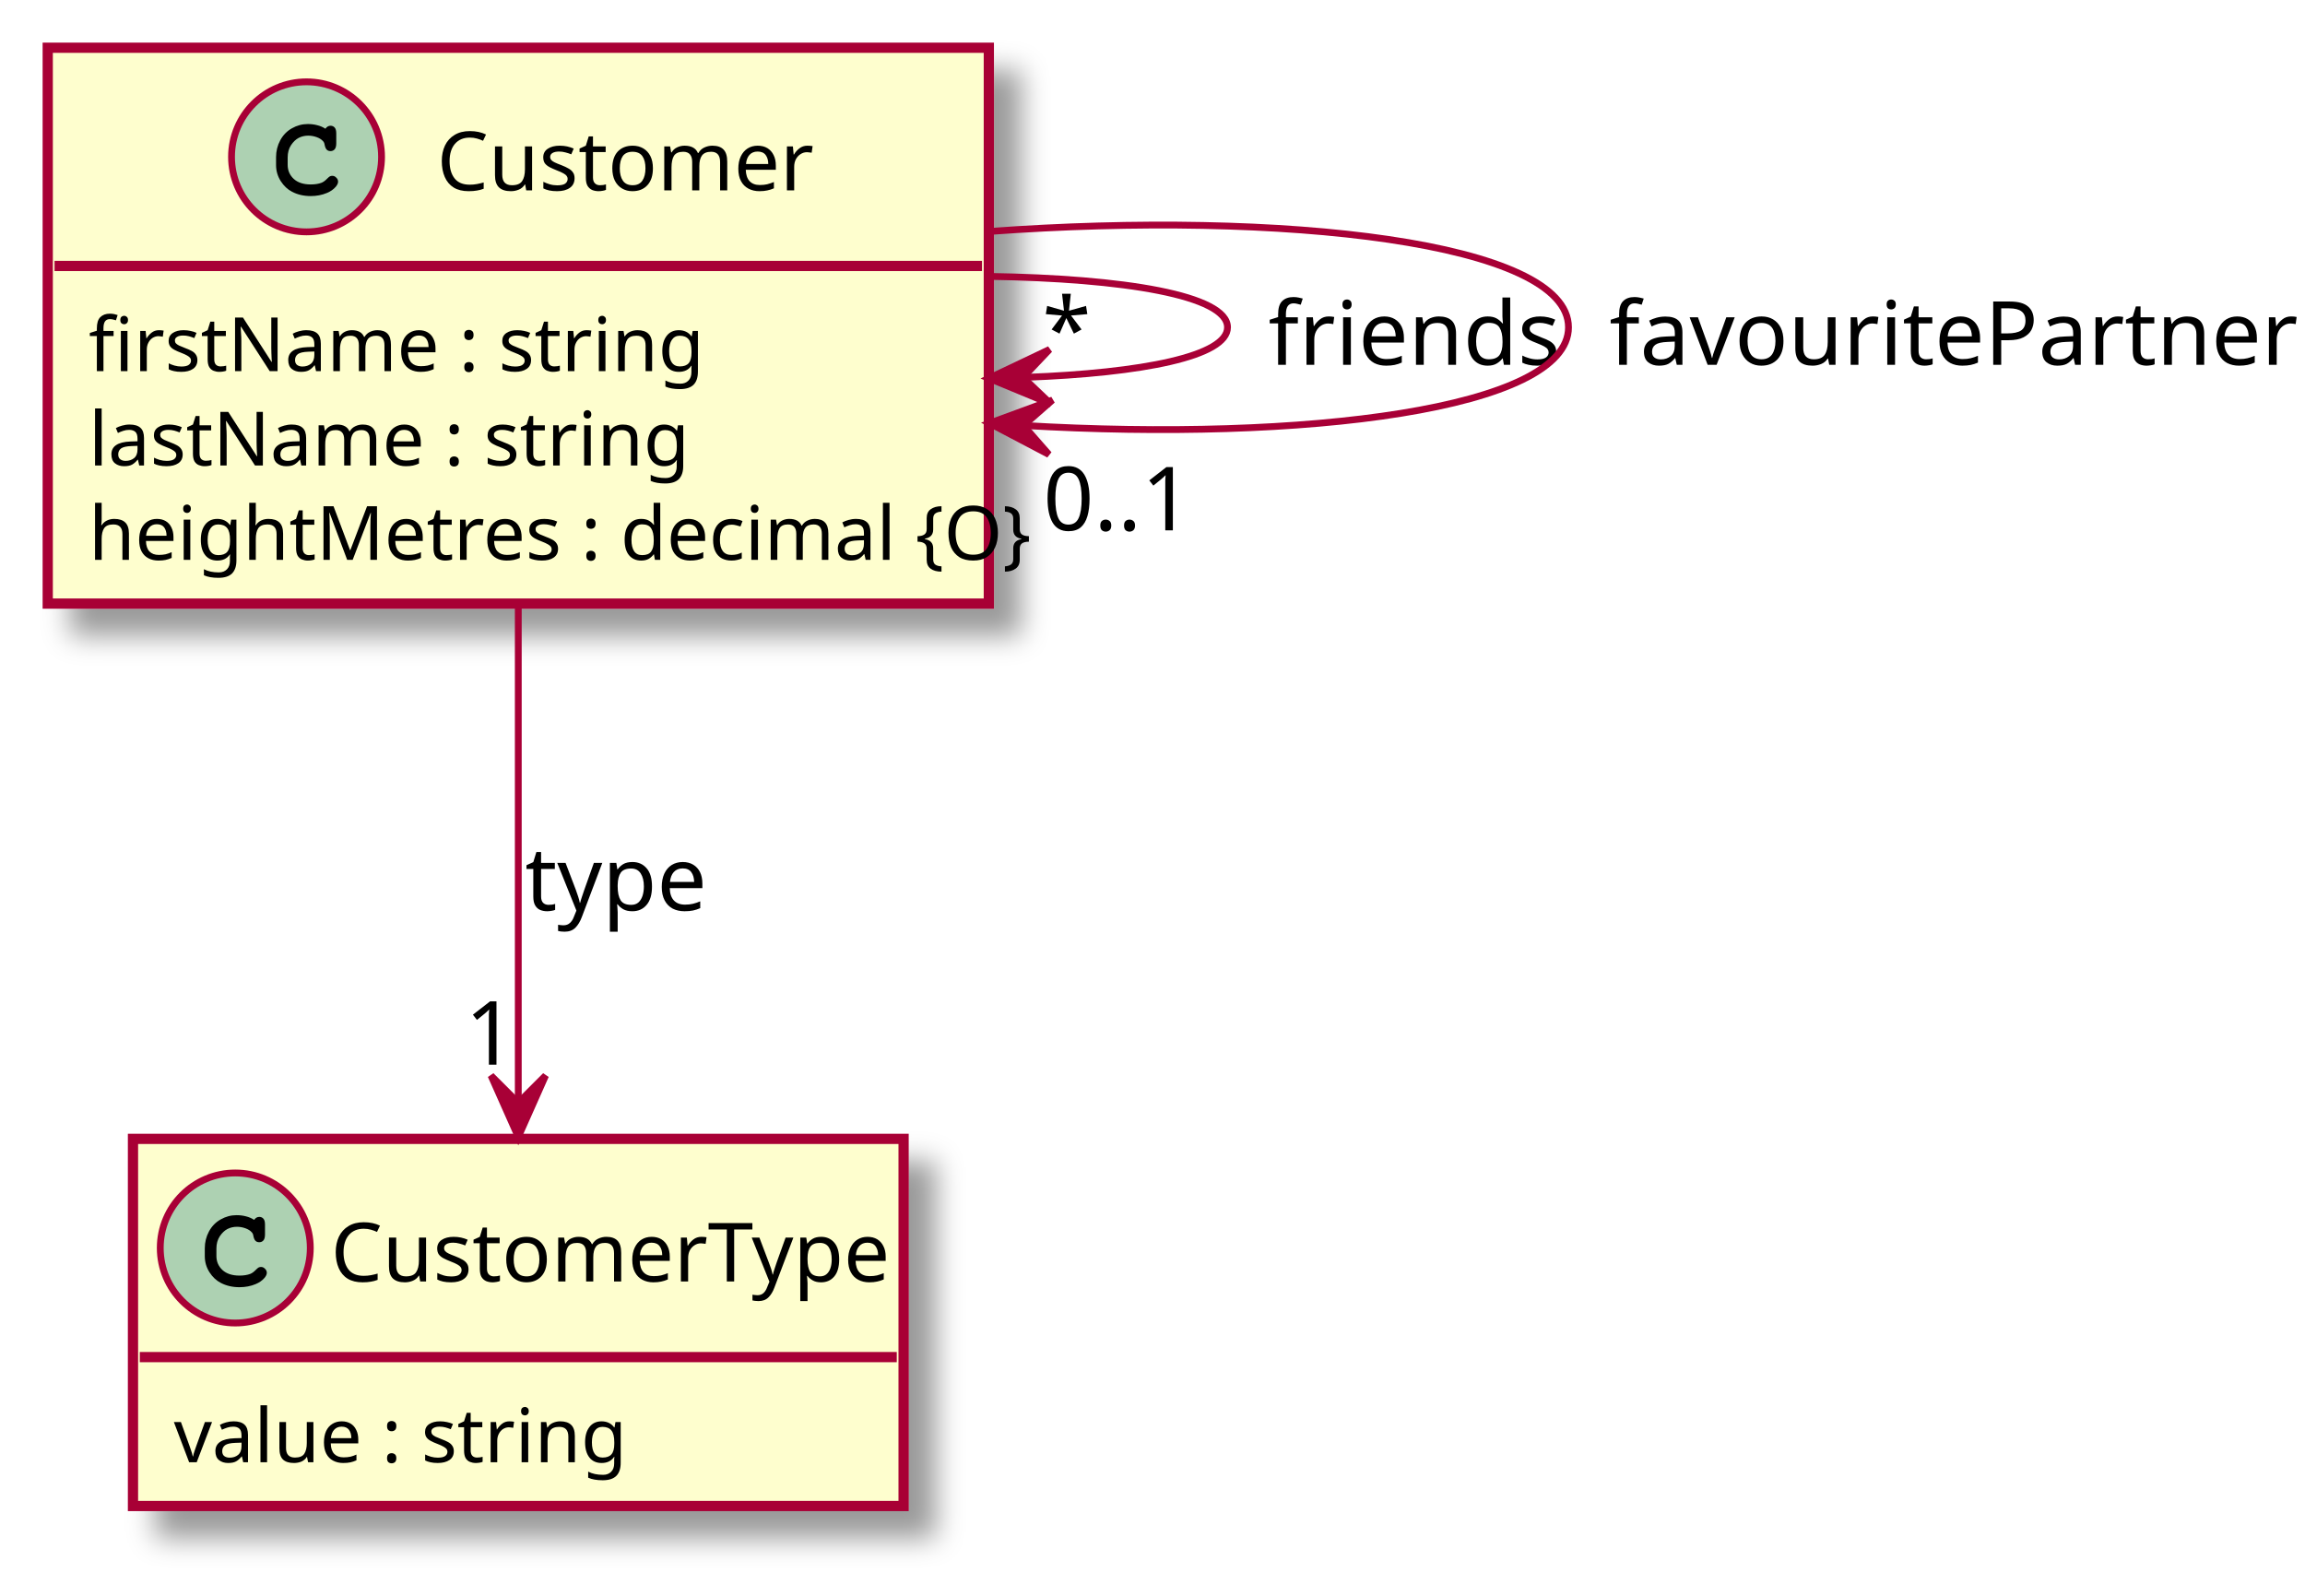
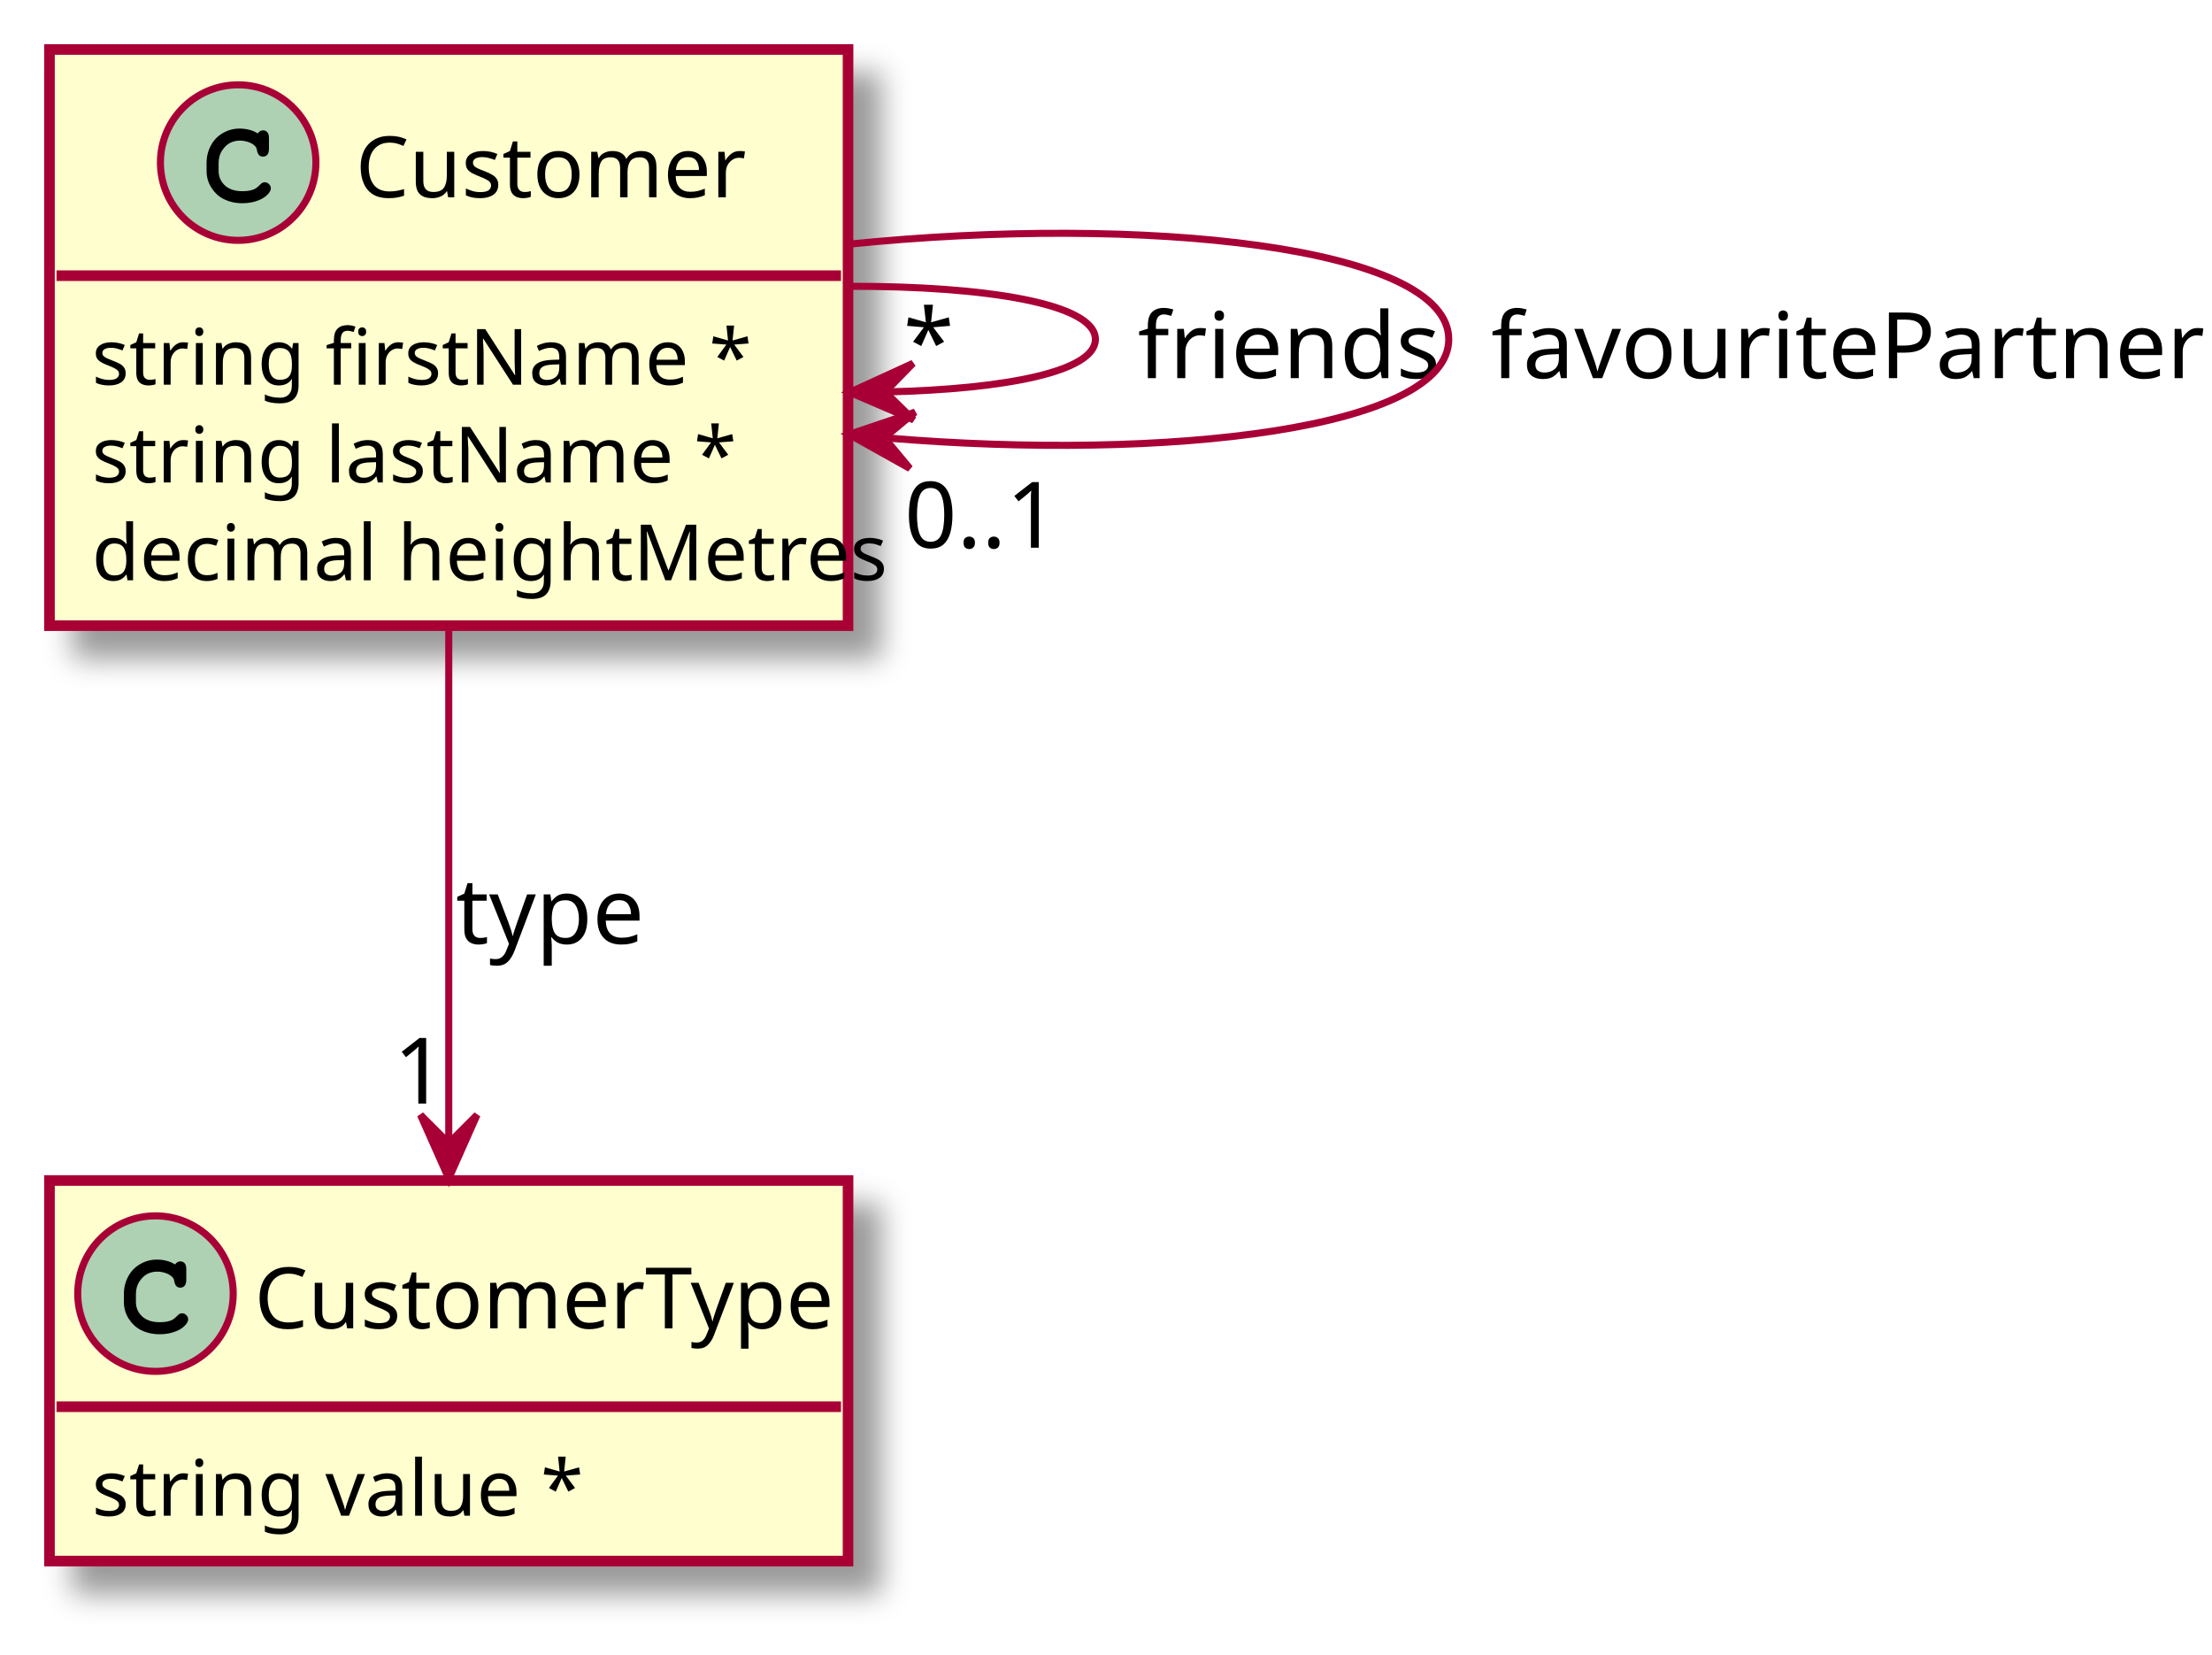
- <svg xmlns="http://www.w3.org/2000/svg" contentScriptType="application/ecmascript" contentStyleType="text/css" height="234px" preserveAspectRatio="none" style="width:338px;height:234px;background:#FFFFFF;" version="1.1" viewBox="0 0 338 234" width="338px" zoomAndPan="magnify">
+ <svg xmlns="http://www.w3.org/2000/svg" contentScriptType="application/ecmascript" contentStyleType="text/css" height="234px" preserveAspectRatio="none" style="width:313px;height:234px;background:#FFFFFF;" version="1.1" viewBox="0 0 313 234" width="313px" zoomAndPan="magnify">
  <defs>
-     <filter height="300%" id="f14gdodtzmtmiw" width="300%" x="-1" y="-1">
+     <filter height="300%" id="fho1hzenyvqt7" width="300%" x="-1" y="-1">
      <feGaussianBlur result="blurOut" stdDeviation="2.0" />
      <feColorMatrix in="blurOut" result="blurOut2" type="matrix" values="0 0 0 0 0 0 0 0 0 0 0 0 0 0 0 0 0 0 .4 0" />
      <feOffset dx="4.0" dy="4.0" in="blurOut2" result="blurOut3" />
      <feBlend in="SourceGraphic" in2="blurOut3" mode="normal" />
    </filter>
  </defs>
  <g>
-     <rect codeLine="8" fill="#FEFECE" filter="url(#f14gdodtzmtmiw)" height="53.836" id="CustomerType" style="stroke:#A80036;stroke-width:1.5;" width="113" x="19.5" y="167" />
-     <ellipse cx="34.5" cy="183" fill="#ADD1B2" rx="11" ry="11" style="stroke:#A80036;stroke-width:1.0;" />
-     <path d="M37.266,178.875 Q37.422,178.656 37.609,178.547 Q37.797,178.438 38.016,178.438 Q38.391,178.438 38.625,178.703 Q38.859,178.953 38.859,179.562 L38.859,181.016 Q38.859,181.625 38.625,181.891 Q38.391,182.156 38.016,182.156 Q37.672,182.156 37.469,181.953 Q37.266,181.766 37.156,181.25 Q37.109,180.891 36.922,180.703 Q36.594,180.328 35.984,180.109 Q35.375,179.891 34.75,179.891 Q33.984,179.891 33.344,180.219 Q32.719,180.547 32.219,181.297 Q31.734,182.047 31.734,183.078 L31.734,184.172 Q31.734,185.406 32.625,186.234 Q33.516,187.047 35.109,187.047 Q36.047,187.047 36.703,186.797 Q37.094,186.641 37.516,186.203 Q37.781,185.938 37.922,185.859 Q38.078,185.781 38.281,185.781 Q38.609,185.781 38.859,186.047 Q39.125,186.297 39.125,186.641 Q39.125,186.984 38.781,187.391 Q38.281,187.969 37.484,188.297 Q36.406,188.75 35.109,188.75 Q33.594,188.75 32.391,188.125 Q31.406,187.625 30.719,186.562 Q30.031,185.484 30.031,184.203 L30.031,183.047 Q30.031,181.719 30.641,180.578 Q31.266,179.422 32.359,178.812 Q33.453,178.188 34.688,178.188 Q35.422,178.188 36.062,178.359 Q36.719,178.516 37.266,178.875 Z " fill="#000000" />
-     <text fill="#000000" font-family="sans-serif" font-size="12" lengthAdjust="spacing" textLength="81" x="48.5" y="187.91">CustomerType
+     <rect codeLine="8" fill="#FEFECE" filter="url(#fho1hzenyvqt7)" height="53.836" id="CustomerType" style="stroke:#A80036;stroke-width:1.5;" width="113" x="7" y="167" />
+     <ellipse cx="22" cy="183" fill="#ADD1B2" rx="11" ry="11" style="stroke:#A80036;stroke-width:1.0;" />
+     <path d="M24.766,178.875 Q24.922,178.656 25.109,178.547 Q25.297,178.438 25.516,178.438 Q25.891,178.438 26.125,178.703 Q26.359,178.953 26.359,179.562 L26.359,181.016 Q26.359,181.625 26.125,181.891 Q25.891,182.156 25.516,182.156 Q25.172,182.156 24.969,181.953 Q24.766,181.766 24.656,181.25 Q24.609,180.891 24.422,180.703 Q24.094,180.328 23.484,180.109 Q22.875,179.891 22.25,179.891 Q21.484,179.891 20.844,180.219 Q20.219,180.547 19.719,181.297 Q19.234,182.047 19.234,183.078 L19.234,184.172 Q19.234,185.406 20.125,186.234 Q21.016,187.047 22.609,187.047 Q23.547,187.047 24.203,186.797 Q24.594,186.641 25.016,186.203 Q25.281,185.938 25.422,185.859 Q25.578,185.781 25.781,185.781 Q26.109,185.781 26.359,186.047 Q26.625,186.297 26.625,186.641 Q26.625,186.984 26.281,187.391 Q25.781,187.969 24.984,188.297 Q23.906,188.75 22.609,188.75 Q21.094,188.75 19.891,188.125 Q18.906,187.625 18.219,186.562 Q17.531,185.484 17.531,184.203 L17.531,183.047 Q17.531,181.719 18.141,180.578 Q18.766,179.422 19.859,178.812 Q20.953,178.188 22.188,178.188 Q22.922,178.188 23.562,178.359 Q24.219,178.516 24.766,178.875 Z " fill="#000000" />
+     <text fill="#000000" font-family="sans-serif" font-size="12" lengthAdjust="spacing" textLength="81" x="36" y="187.91">CustomerType
        </text>
-     <line style="stroke:#A80036;stroke-width:1.5;" x1="20.5" x2="131.5" y1="199" y2="199" />
-     <text fill="#000000" font-family="sans-serif" font-size="11" lengthAdjust="spacing" textLength="62" x="25.5" y="214.419">value : string
+     <line style="stroke:#A80036;stroke-width:1.5;" x1="8" x2="119" y1="199" y2="199" />
+     <text fill="#000000" font-family="sans-serif" font-size="11" lengthAdjust="spacing" textLength="63" x="13" y="214.419">string value *
        </text>
-     <rect codeLine="12" fill="#FEFECE" filter="url(#f14gdodtzmtmiw)" height="81.508" id="Customer" style="stroke:#A80036;stroke-width:1.5;" width="138" x="7" y="7" />
-     <ellipse cx="44.95" cy="23" fill="#ADD1B2" rx="11" ry="11" style="stroke:#A80036;stroke-width:1.0;" />
-     <path d="M47.716,18.875 Q47.872,18.656 48.059,18.547 Q48.247,18.438 48.466,18.438 Q48.841,18.438 49.075,18.703 Q49.309,18.953 49.309,19.562 L49.309,21.016 Q49.309,21.625 49.075,21.891 Q48.841,22.156 48.466,22.156 Q48.122,22.156 47.919,21.953 Q47.716,21.766 47.606,21.25 Q47.559,20.891 47.372,20.703 Q47.044,20.328 46.434,20.109 Q45.825,19.891 45.2,19.891 Q44.434,19.891 43.794,20.219 Q43.169,20.547 42.669,21.297 Q42.184,22.047 42.184,23.078 L42.184,24.172 Q42.184,25.406 43.075,26.234 Q43.966,27.047 45.559,27.047 Q46.497,27.047 47.153,26.797 Q47.544,26.641 47.966,26.203 Q48.231,25.938 48.372,25.859 Q48.528,25.781 48.731,25.781 Q49.059,25.781 49.309,26.047 Q49.575,26.297 49.575,26.641 Q49.575,26.984 49.231,27.391 Q48.731,27.969 47.934,28.297 Q46.856,28.75 45.559,28.75 Q44.044,28.75 42.841,28.125 Q41.856,27.625 41.169,26.562 Q40.481,25.484 40.481,24.203 L40.481,23.047 Q40.481,21.719 41.091,20.578 Q41.716,19.422 42.809,18.812 Q43.903,18.188 45.138,18.188 Q45.872,18.188 46.513,18.359 Q47.169,18.516 47.716,18.875 Z " fill="#000000" />
-     <text fill="#000000" font-family="sans-serif" font-size="12" lengthAdjust="spacing" textLength="55" x="64.05" y="27.91">Customer
+     <rect codeLine="12" fill="#FEFECE" filter="url(#fho1hzenyvqt7)" height="81.508" id="Customer" style="stroke:#A80036;stroke-width:1.5;" width="113" x="7" y="7" />
+     <ellipse cx="33.7" cy="23" fill="#ADD1B2" rx="11" ry="11" style="stroke:#A80036;stroke-width:1.0;" />
+     <path d="M36.466,18.875 Q36.622,18.656 36.809,18.547 Q36.997,18.438 37.216,18.438 Q37.591,18.438 37.825,18.703 Q38.059,18.953 38.059,19.562 L38.059,21.016 Q38.059,21.625 37.825,21.891 Q37.591,22.156 37.216,22.156 Q36.872,22.156 36.669,21.953 Q36.466,21.766 36.356,21.25 Q36.309,20.891 36.122,20.703 Q35.794,20.328 35.184,20.109 Q34.575,19.891 33.95,19.891 Q33.184,19.891 32.544,20.219 Q31.919,20.547 31.419,21.297 Q30.934,22.047 30.934,23.078 L30.934,24.172 Q30.934,25.406 31.825,26.234 Q32.716,27.047 34.309,27.047 Q35.247,27.047 35.903,26.797 Q36.294,26.641 36.716,26.203 Q36.981,25.938 37.122,25.859 Q37.278,25.781 37.481,25.781 Q37.809,25.781 38.059,26.047 Q38.325,26.297 38.325,26.641 Q38.325,26.984 37.981,27.391 Q37.481,27.969 36.684,28.297 Q35.606,28.75 34.309,28.75 Q32.794,28.75 31.591,28.125 Q30.606,27.625 29.919,26.562 Q29.231,25.484 29.231,24.203 L29.231,23.047 Q29.231,21.719 29.841,20.578 Q30.466,19.422 31.559,18.812 Q32.653,18.188 33.888,18.188 Q34.622,18.188 35.263,18.359 Q35.919,18.516 36.466,18.875 Z " fill="#000000" />
+     <text fill="#000000" font-family="sans-serif" font-size="12" lengthAdjust="spacing" textLength="55" x="50.3" y="27.91">Customer
        </text>
-     <line style="stroke:#A80036;stroke-width:1.5;" x1="8" x2="144" y1="39" y2="39" />
-     <text fill="#000000" font-family="sans-serif" font-size="11" lengthAdjust="spacing" textLength="82" x="13" y="54.419">firstName : string
+     <line style="stroke:#A80036;stroke-width:1.5;" x1="8" x2="119" y1="39" y2="39" />
+     <text fill="#000000" font-family="sans-serif" font-size="11" lengthAdjust="spacing" textLength="83" x="13" y="54.419">string firstName *
        </text>
-     <text fill="#000000" font-family="sans-serif" font-size="11" lengthAdjust="spacing" textLength="80" x="13" y="68.255">lastName : string
+     <text fill="#000000" font-family="sans-serif" font-size="11" lengthAdjust="spacing" textLength="81" x="13" y="68.255">string lastName *
        </text>
-     <text fill="#000000" font-family="sans-serif" font-size="11" lengthAdjust="spacing" textLength="126" x="13" y="82.091">heightMetres : decimal {O}
+     <text fill="#000000" font-family="sans-serif" font-size="11" lengthAdjust="spacing" textLength="101" x="13" y="82.091">decimal heightMetres
        </text>
-     <path codeLine="18" d="M76,89.11 C76,111.97 76,140.21 76,161.47 " fill="none" id="Customer-to-CustomerType" style="stroke:#A80036;stroke-width:1.0;" />
-     <polygon fill="#A80036" points="76,166.72,80,157.72,76,161.72,72,157.72,76,166.72" style="stroke:#A80036;stroke-width:1.0;" />
-     <text fill="#000000" font-family="sans-serif" font-size="13" lengthAdjust="spacing" textLength="25" x="77" y="133.495">type
+     <path codeLine="18" d="M63.5,89.11 C63.5,111.97 63.5,140.21 63.5,161.47 " fill="none" id="Customer-to-CustomerType" style="stroke:#A80036;stroke-width:1.0;" />
+     <polygon fill="#A80036" points="63.5,166.72,67.5,157.72,63.5,161.72,59.5,157.72,63.5,166.72" style="stroke:#A80036;stroke-width:1.0;" />
+     <text fill="#000000" font-family="sans-serif" font-size="13" lengthAdjust="spacing" textLength="25" x="64.5" y="133.495">type
        </text>
-     <text fill="#000000" font-family="sans-serif" font-size="13" lengthAdjust="spacing" textLength="7" x="68.191" y="156.116">1
+     <text fill="#000000" font-family="sans-serif" font-size="13" lengthAdjust="spacing" textLength="7" x="55.691" y="156.116">1
        </text>
-     <path codeLine="20" d="M145.01,40.53 C164.77,40.82 180,43.31 180,48 C180,52.25 167.49,54.69 150.44,55.33 " fill="none" id="Customer-to-Customer" style="stroke:#A80036;stroke-width:1.0;" />
-     <polygon fill="#A80036" points="145.01,55.47,154.11,59.237,150.008,55.342,153.904,51.24,145.01,55.47" style="stroke:#A80036;stroke-width:1.0;" />
-     <text fill="#000000" font-family="sans-serif" font-size="13" lengthAdjust="spacing" textLength="38" x="186" y="53.495">friends
+     <path codeLine="20" d="M120.24,40.5 C139.51,40.46 155,42.96 155,48 C155,52.57 142.28,55.05 125.55,55.44 " fill="none" id="Customer-to-Customer" style="stroke:#A80036;stroke-width:1.0;" />
+     <polygon fill="#A80036" points="120.24,55.5,129.285,59.397,125.24,55.443,129.194,51.397,120.24,55.5" style="stroke:#A80036;stroke-width:1.0;" />
+     <text fill="#000000" font-family="sans-serif" font-size="13" lengthAdjust="spacing" textLength="38" x="161" y="53.495">friends
        </text>
-     <text fill="#000000" font-family="sans-serif" font-size="13" lengthAdjust="spacing" textLength="5" x="152.831" y="52.953">*
+     <text fill="#000000" font-family="sans-serif" font-size="13" lengthAdjust="spacing" textLength="5" x="127.83" y="52.985">*
        </text>
-     <path codeLine="22" d="M145.09,33.94 C187.94,30.81 230,35.5 230,48 C230,60.01 191.16,64.81 150.1,62.39 " fill="none" id="Customer-to-Customer-1" style="stroke:#A80036;stroke-width:1.0;" />
-     <polygon fill="#A80036" points="145.09,62.06,153.808,66.643,150.079,62.389,154.334,58.66,145.09,62.06" style="stroke:#A80036;stroke-width:1.0;" />
-     <text fill="#000000" font-family="sans-serif" font-size="13" lengthAdjust="spacing" textLength="89" x="236" y="53.495">favouritePartner
+     <path codeLine="22" d="M120.15,34.54 C161.71,30.31 205,34.8 205,48 C205,60.64 165.35,65.29 125.52,61.96 " fill="none" id="Customer-to-Customer-1" style="stroke:#A80036;stroke-width:1.0;" />
+     <polygon fill="#A80036" points="120.15,61.46,128.746,66.267,125.129,61.918,129.478,58.301,120.15,61.46" style="stroke:#A80036;stroke-width:1.0;" />
+     <text fill="#000000" font-family="sans-serif" font-size="13" lengthAdjust="spacing" textLength="89" x="211" y="53.495">favouritePartner
        </text>
-     <text fill="#000000" font-family="sans-serif" font-size="13" lengthAdjust="spacing" textLength="22" x="152.974" y="77.768">0..1
+     <text fill="#000000" font-family="sans-serif" font-size="13" lengthAdjust="spacing" textLength="22" x="127.972" y="77.485">0..1
        </text>
  </g>
</svg>
